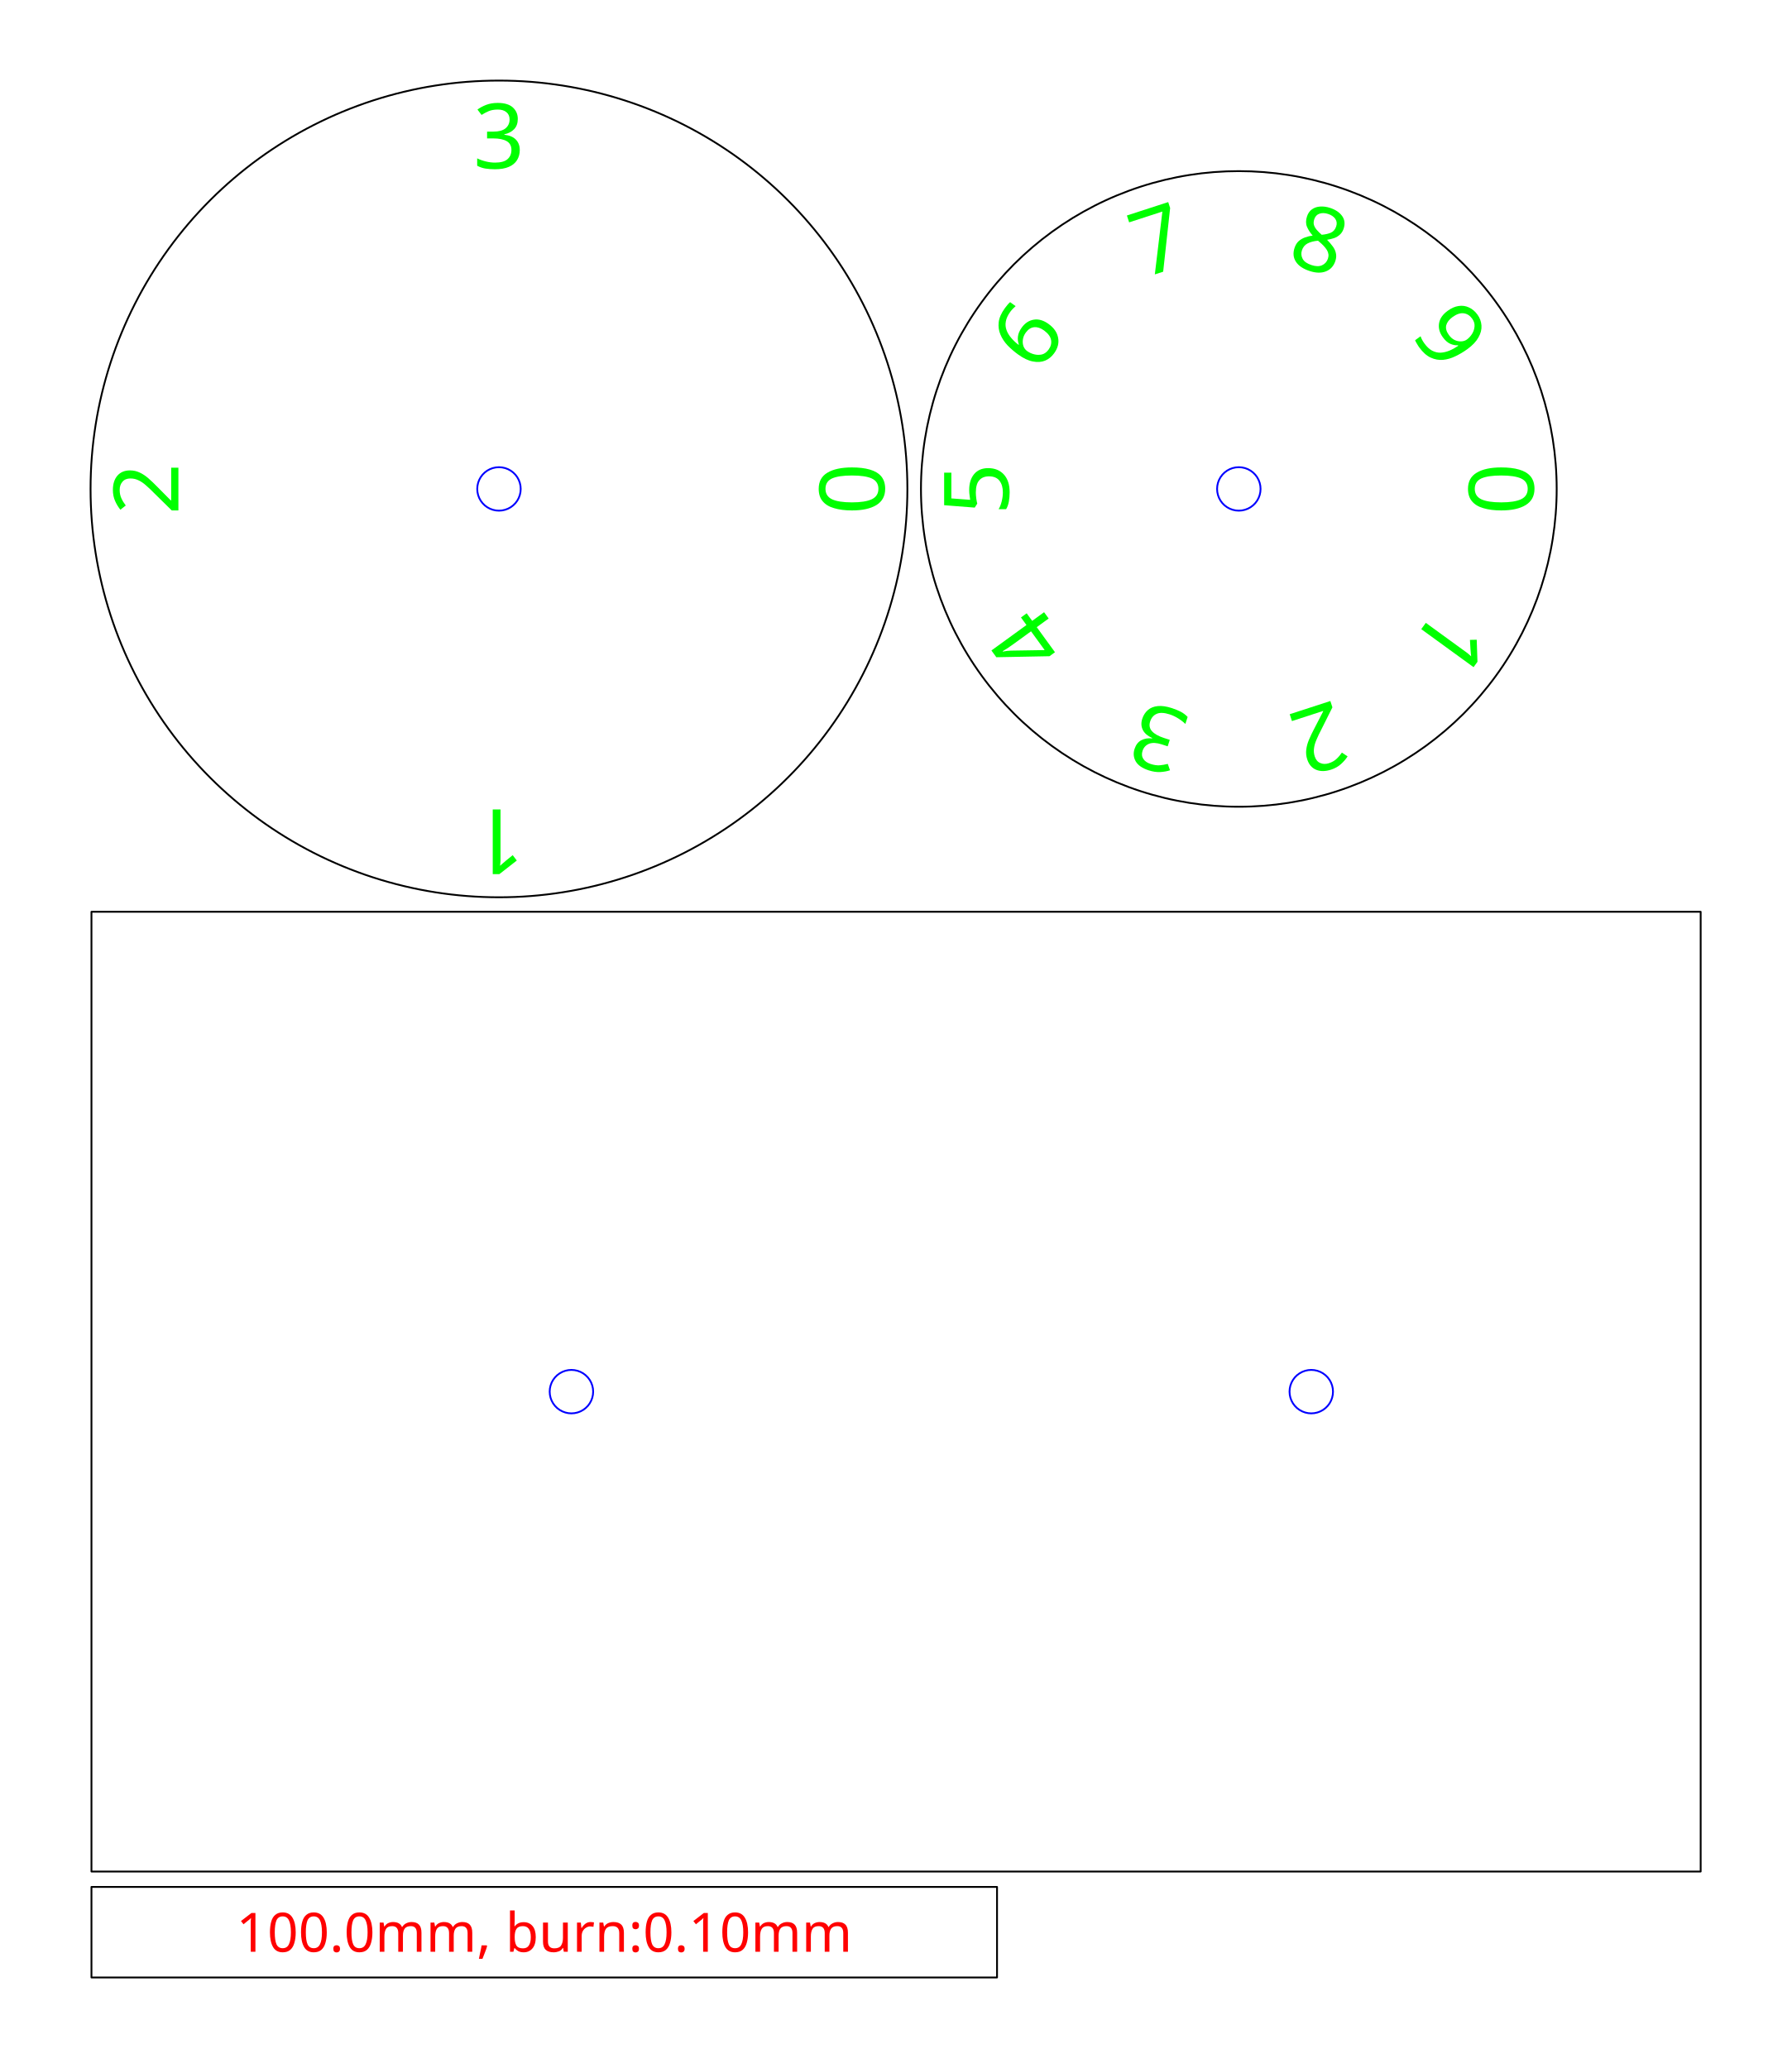
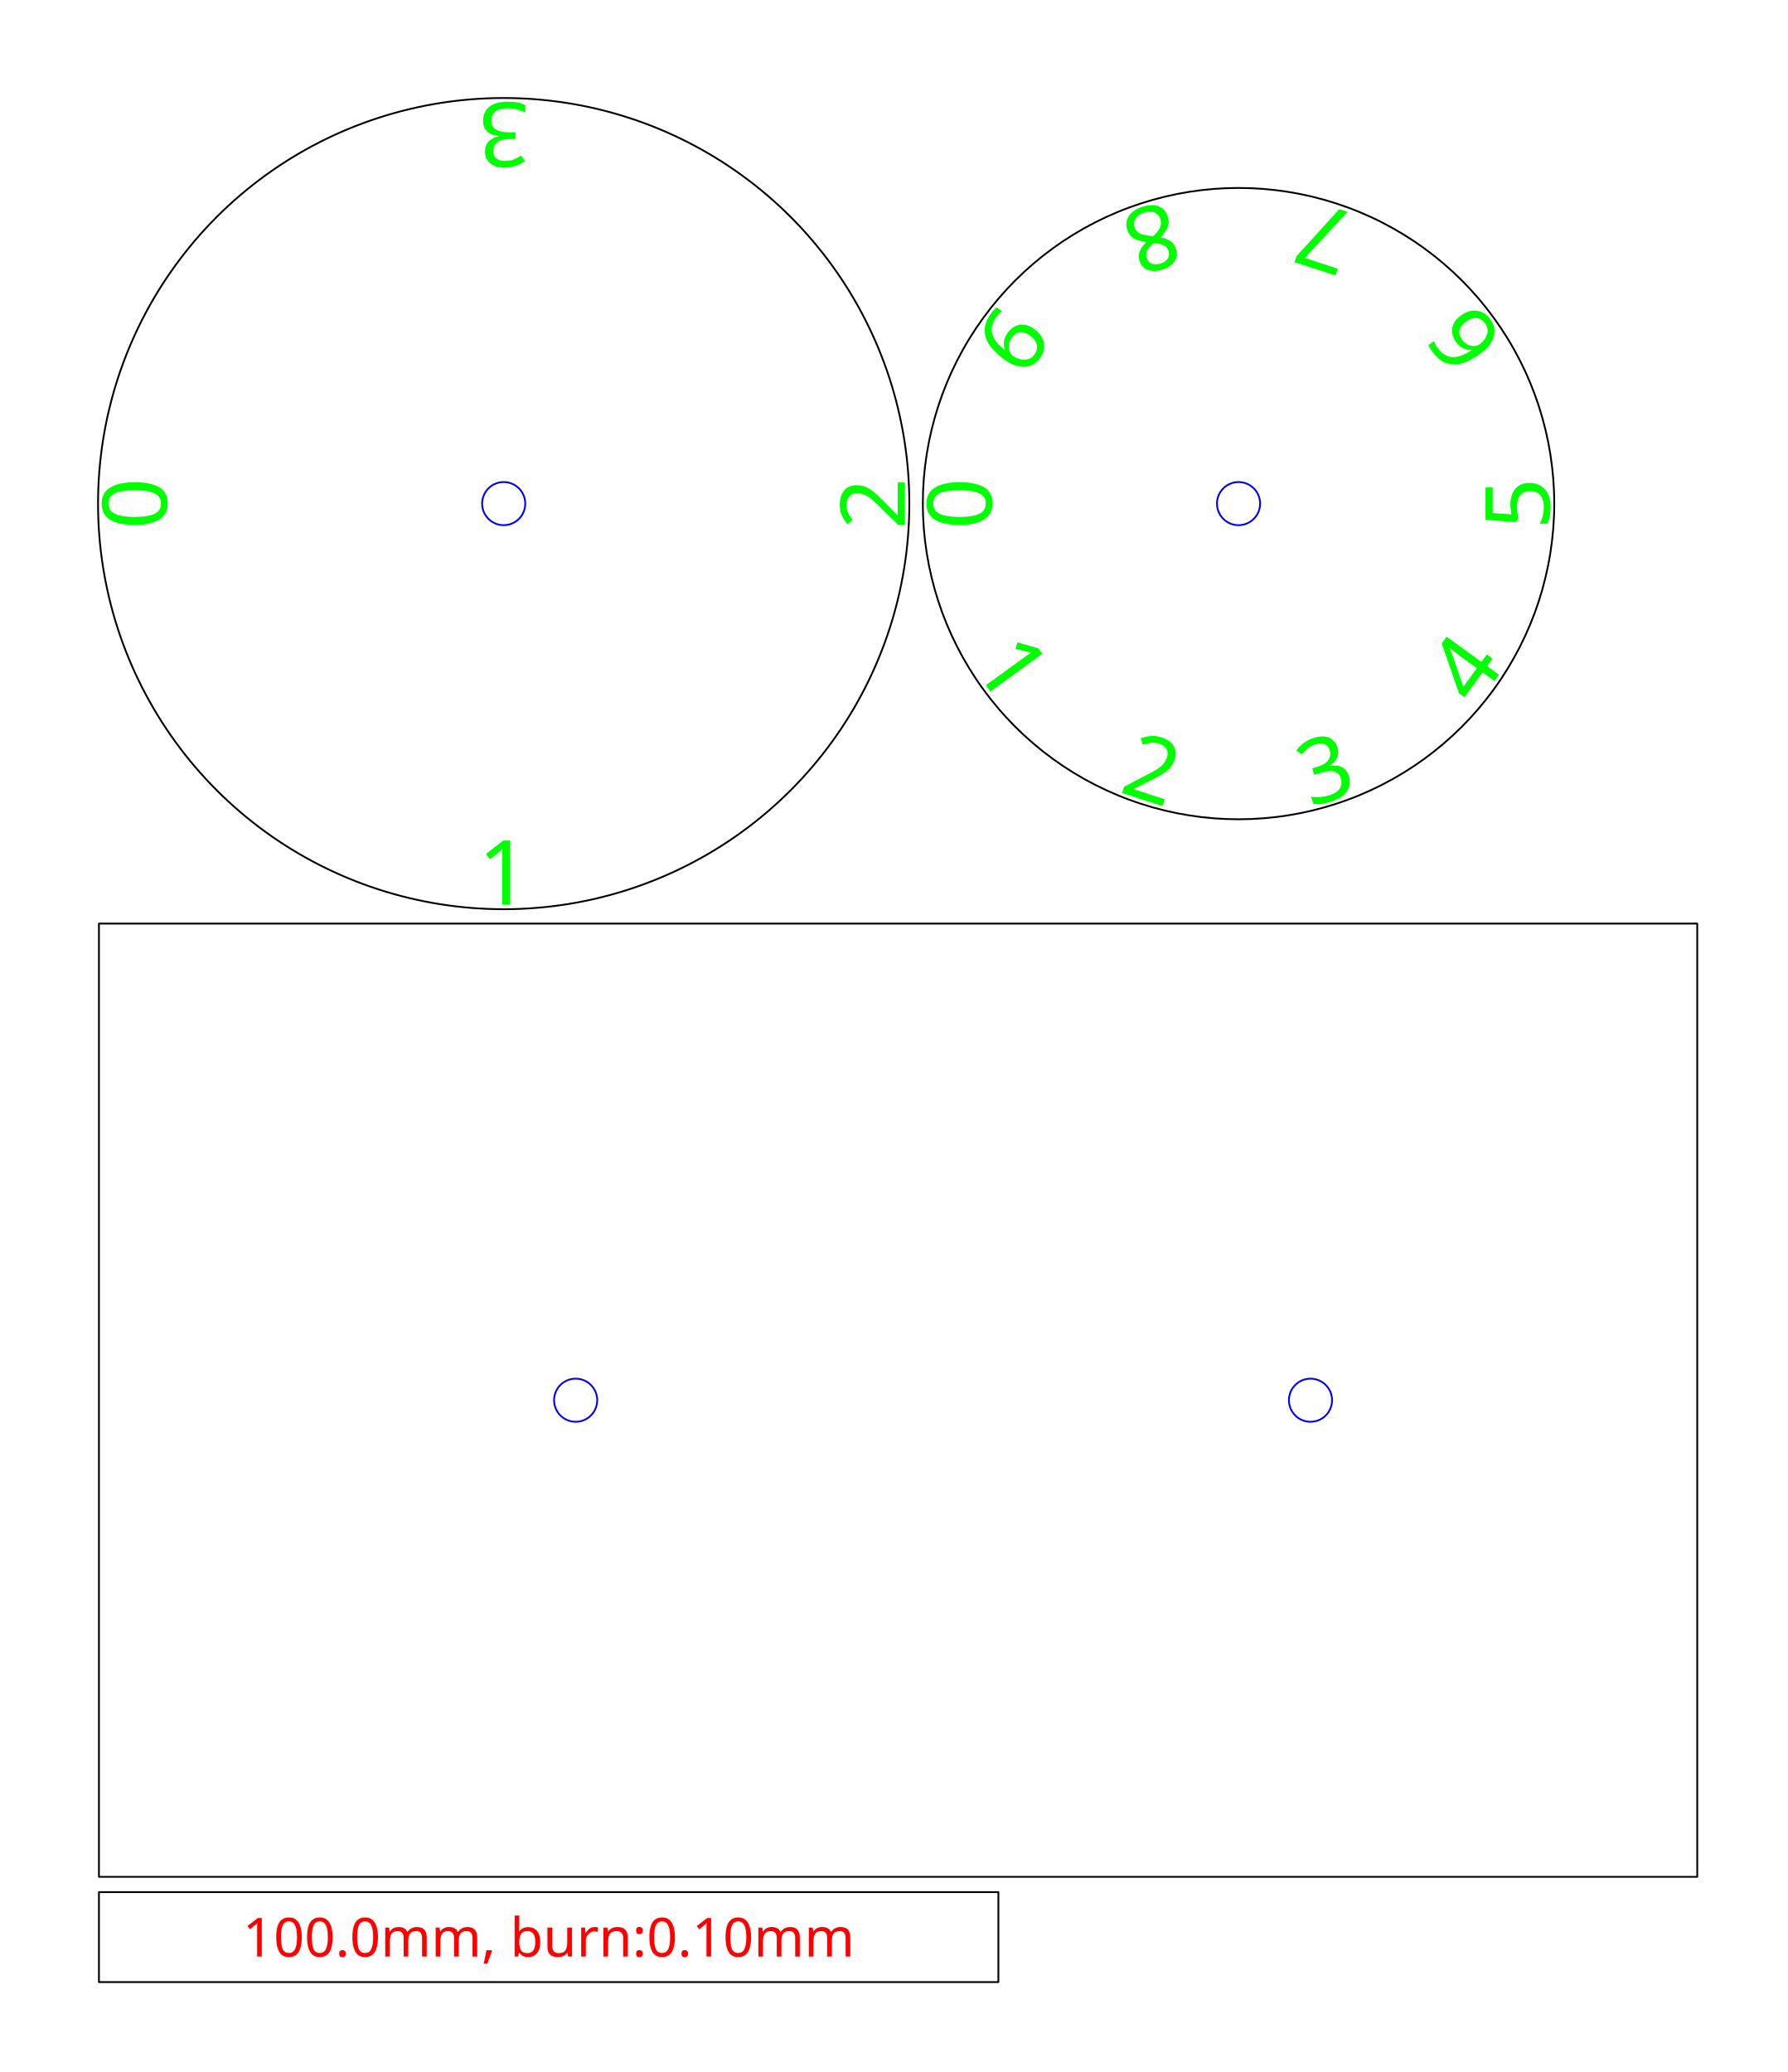
- <svg xmlns="http://www.w3.org/2000/svg" height="228.40mm" viewBox="0.0 0.0 197.80 228.40" width="197.80mm">
+ <svg xmlns="http://www.w3.org/2000/svg" height="230.40mm" viewBox="0.0 0.0 198.70 230.40" width="198.70mm">
  <g id="p-0" style="fill:none;stroke-linecap:round;stroke-linejoin:round;">
-     <path d="M 10.100 218.400 H 110.100 V 208.400 H 10.100 V 218.400 Z" stroke="rgb(0,0,0)" stroke-width="0.20" />
-     <text font-size="6px" style="font-family: sans-serif ; font-weight: normal; font-style: normal; fill: rgb(255,0,0)" text-anchor="middle" transform="matrix( 1.000 0.000 0.000 1.000 60.100 215.560 )">100.0mm, burn:0.10mm</text>
+     <path d="M 11.000 220.400 H 111.000 V 210.400 H 11.000 V 220.400 Z" stroke="rgb(0,0,0)" stroke-width="0.20" />
+     <text font-size="6px" style="font-family: sans-serif ; font-weight: normal; font-style: normal; fill: rgb(255,0,0)" text-anchor="middle" transform="matrix( 1.000 0.000 0.000 1.000 61.000 217.560 )">100.0mm, burn:0.10mm</text>
  </g>
  <g id="p-1" style="fill:none;stroke-linecap:round;stroke-linejoin:round;">
-     <path d="M 10.100 206.700 H 187.800 V 100.700 H 10.100 V 206.700 Z" stroke="rgb(0,0,0)" stroke-width="0.20" />
-     <path d="M 65.500 153.700 C 65.500 154.160 65.368 154.610 65.119 154.998 C 64.870 155.385 64.516 155.692 64.097 155.883 C 63.678 156.074 63.214 156.141 62.758 156.076 C 62.303 156.010 61.876 155.815 61.528 155.514 C 61.181 155.213 60.927 154.818 60.797 154.376 C 60.668 153.935 60.668 153.465 60.797 153.024 C 60.927 152.582 61.181 152.187 61.528 151.886 C 61.876 151.585 62.303 151.390 62.758 151.324 C 63.214 151.259 63.678 151.326 64.097 151.517 C 64.516 151.708 64.870 152.015 65.119 152.402 C 65.368 152.790 65.500 153.240 65.500 153.700 Z" stroke="rgb(0,0,255)" stroke-width="0.20" />
-     <path d="M 147.200 153.700 C 147.200 154.160 147.068 154.610 146.819 154.998 C 146.570 155.385 146.216 155.692 145.797 155.883 C 145.378 156.074 144.914 156.141 144.458 156.076 C 144.003 156.010 143.576 155.815 143.228 155.514 C 142.881 155.213 142.627 154.818 142.497 154.376 C 142.368 153.935 142.368 153.465 142.497 153.024 C 142.627 152.582 142.881 152.187 143.228 151.886 C 143.576 151.585 144.003 151.390 144.458 151.324 C 144.914 151.259 145.378 151.326 145.797 151.517 C 146.216 151.708 146.570 152.015 146.819 152.402 C 147.068 152.790 147.200 153.240 147.200 153.700 Z" stroke="rgb(0,0,255)" stroke-width="0.20" />
+     <path d="M 11.000 208.700 H 188.700 V 102.700 H 11.000 V 208.700 Z" stroke="rgb(0,0,0)" stroke-width="0.20" />
+     <path d="M 66.400 155.700 C 66.400 156.160 66.268 156.610 66.019 156.998 C 65.770 157.385 65.416 157.692 64.997 157.883 C 64.578 158.074 64.114 158.141 63.658 158.076 C 63.203 158.010 62.776 157.815 62.428 157.514 C 62.081 157.213 61.827 156.818 61.697 156.376 C 61.568 155.935 61.568 155.465 61.697 155.024 C 61.827 154.582 62.081 154.187 62.428 153.886 C 62.776 153.585 63.203 153.390 63.658 153.324 C 64.114 153.259 64.578 153.326 64.997 153.517 C 65.416 153.708 65.770 154.015 66.019 154.402 C 66.268 154.790 66.400 155.240 66.400 155.700 Z" stroke="rgb(0,0,255)" stroke-width="0.20" />
+     <path d="M 148.100 155.700 C 148.100 156.160 147.968 156.610 147.719 156.998 C 147.470 157.385 147.116 157.692 146.697 157.883 C 146.278 158.074 145.814 158.141 145.358 158.076 C 144.903 158.010 144.476 157.815 144.128 157.514 C 143.781 157.213 143.527 156.818 143.397 156.376 C 143.268 155.935 143.268 155.465 143.397 155.024 C 143.527 154.582 143.781 154.187 144.128 153.886 C 144.476 153.585 144.903 153.390 145.358 153.324 C 145.814 153.259 146.278 153.326 146.697 153.517 C 147.116 153.708 147.470 154.015 147.719 154.402 C 147.968 154.790 148.100 155.240 148.100 155.700 Z" stroke="rgb(0,0,255)" stroke-width="0.20" />
  </g>
  <g id="p-2" style="fill:none;stroke-linecap:round;stroke-linejoin:round;">
-     <path d="M 100.200 54.000 C 100.200 44.476 97.185 35.196 91.587 27.491 C 85.988 19.786 78.095 14.050 69.037 11.107 C 59.979 8.164 50.221 8.164 41.163 11.107 C 32.105 14.050 24.212 19.786 18.613 27.491 C 13.015 35.196 10.000 44.476 10.000 54.000 C 10.000 63.524 13.015 72.804 18.613 80.509 C 24.212 88.214 32.105 93.950 41.163 96.893 C 50.221 99.836 59.979 99.836 69.037 96.893 C 78.095 93.950 85.988 88.214 91.587 80.509 C 97.185 72.804 100.200 63.524 100.200 54.000 Z" stroke="rgb(0,0,0)" stroke-width="0.20" />
-     <path d="M 57.500 54.000 C 57.500 54.460 57.368 54.910 57.119 55.298 C 56.870 55.685 56.516 55.992 56.097 56.183 C 55.678 56.374 55.214 56.441 54.758 56.376 C 54.303 56.310 53.876 56.115 53.528 55.814 C 53.181 55.513 52.927 55.118 52.797 54.676 C 52.668 54.235 52.668 53.765 52.797 53.324 C 52.927 52.882 53.181 52.487 53.528 52.186 C 53.876 51.885 54.303 51.690 54.758 51.624 C 55.214 51.559 55.678 51.626 56.097 51.817 C 56.516 52.008 56.870 52.315 57.119 52.702 C 57.368 53.090 57.500 53.540 57.500 54.000 Z" stroke="rgb(0,0,255)" stroke-width="0.20" />
-     <text font-size="10.0px" style="font-family: sans-serif ; font-weight: normal; font-style: normal; fill: rgb(0,255,0)" text-anchor="middle" transform="matrix( 0.000 1.000 -1.000 0.000 90.500 54.000 )">0</text>
-     <text font-size="10.0px" style="font-family: sans-serif ; font-weight: normal; font-style: normal; fill: rgb(0,255,0)" text-anchor="middle" transform="matrix( -1.000 0.000 -0.000 -1.000 55.100 89.400 )">1</text>
-     <text font-size="10.0px" style="font-family: sans-serif ; font-weight: normal; font-style: normal; fill: rgb(0,255,0)" text-anchor="middle" transform="matrix( 0.000 -1.000 1.000 0.000 19.700 54.000 )">2</text>
-     <text font-size="10.0px" style="font-family: sans-serif ; font-weight: normal; font-style: normal; fill: rgb(0,255,0)" text-anchor="middle" transform="matrix( 1.000 0.000 0.000 1.000 55.100 18.600 )">3</text>
-     <path d="M 171.900 54.000 C 171.900 46.588 169.553 39.365 165.196 33.369 C 160.840 27.372 154.696 22.908 147.646 20.618 C 140.597 18.327 133.003 18.327 125.954 20.618 C 118.904 22.908 112.760 27.372 108.404 33.369 C 104.047 39.365 101.700 46.588 101.700 54.000 C 101.700 61.412 104.047 68.635 108.404 74.631 C 112.760 80.628 118.904 85.092 125.954 87.382 C 133.003 89.673 140.597 89.673 147.646 87.382 C 154.696 85.092 160.840 80.628 165.196 74.631 C 169.553 68.635 171.900 61.412 171.900 54.000 Z" stroke="rgb(0,0,0)" stroke-width="0.20" />
-     <path d="M 139.200 54.000 C 139.200 54.460 139.068 54.910 138.819 55.298 C 138.570 55.685 138.216 55.992 137.797 56.183 C 137.378 56.374 136.914 56.441 136.458 56.376 C 136.003 56.310 135.576 56.115 135.228 55.814 C 134.881 55.513 134.627 55.118 134.497 54.676 C 134.368 54.235 134.368 53.765 134.497 53.324 C 134.627 52.882 134.881 52.487 135.228 52.186 C 135.576 51.885 136.003 51.690 136.458 51.624 C 136.914 51.559 137.378 51.626 137.797 51.817 C 138.216 52.008 138.570 52.315 138.819 52.702 C 139.068 53.090 139.200 53.540 139.200 54.000 Z" stroke="rgb(0,0,255)" stroke-width="0.20" />
-     <text font-size="10.0px" style="font-family: sans-serif ; font-weight: normal; font-style: normal; fill: rgb(0,255,0)" text-anchor="middle" transform="matrix( 0.000 1.000 -1.000 0.000 162.200 54.000 )">0</text>
-     <text font-size="10.0px" style="font-family: sans-serif ; font-weight: normal; font-style: normal; fill: rgb(0,255,0)" text-anchor="middle" transform="matrix( -0.588 0.809 -0.809 -0.588 157.349 68.930 )">1</text>
-     <text font-size="10.0px" style="font-family: sans-serif ; font-weight: normal; font-style: normal; fill: rgb(0,255,0)" text-anchor="middle" transform="matrix( -0.951 0.309 -0.309 -0.951 144.649 78.157 )">2</text>
-     <text font-size="10.0px" style="font-family: sans-serif ; font-weight: normal; font-style: normal; fill: rgb(0,255,0)" text-anchor="middle" transform="matrix( -0.951 -0.309 0.309 -0.951 128.951 78.157 )">3</text>
-     <text font-size="10.0px" style="font-family: sans-serif ; font-weight: normal; font-style: normal; fill: rgb(0,255,0)" text-anchor="middle" transform="matrix( -0.588 -0.809 0.809 -0.588 116.251 68.930 )">4</text>
-     <text font-size="10.0px" style="font-family: sans-serif ; font-weight: normal; font-style: normal; fill: rgb(0,255,0)" text-anchor="middle" transform="matrix( 0.000 -1.000 1.000 0.000 111.400 54.000 )">5</text>
-     <text font-size="10.0px" style="font-family: sans-serif ; font-weight: normal; font-style: normal; fill: rgb(0,255,0)" text-anchor="middle" transform="matrix( 0.588 -0.809 0.809 0.588 116.251 39.070 )">6</text>
-     <text font-size="10.0px" style="font-family: sans-serif ; font-weight: normal; font-style: normal; fill: rgb(0,255,0)" text-anchor="middle" transform="matrix( 0.951 -0.309 0.309 0.951 128.951 29.843 )">7</text>
-     <text font-size="10.0px" style="font-family: sans-serif ; font-weight: normal; font-style: normal; fill: rgb(0,255,0)" text-anchor="middle" transform="matrix( 0.951 0.309 -0.309 0.951 144.649 29.843 )">8</text>
-     <text font-size="10.0px" style="font-family: sans-serif ; font-weight: normal; font-style: normal; fill: rgb(0,255,0)" text-anchor="middle" transform="matrix( 0.588 0.809 -0.809 0.588 157.349 39.070 )">9</text>
+     <path d="M 101.100 56.000 C 101.100 46.476 98.085 37.196 92.487 29.491 C 86.888 21.786 78.995 16.050 69.937 13.107 C 60.879 10.164 51.121 10.164 42.063 13.107 C 33.005 16.050 25.112 21.786 19.513 29.491 C 13.915 37.196 10.900 46.476 10.900 56.000 C 10.900 65.524 13.915 74.804 19.513 82.509 C 25.112 90.214 33.005 95.950 42.063 98.893 C 51.121 101.836 60.879 101.836 69.937 98.893 C 78.995 95.950 86.888 90.214 92.487 82.509 C 98.085 74.804 101.100 65.524 101.100 56.000 Z" stroke="rgb(0,0,0)" stroke-width="0.20" />
+     <path d="M 58.400 56.000 C 58.400 56.460 58.268 56.910 58.019 57.298 C 57.770 57.685 57.416 57.992 56.997 58.183 C 56.578 58.374 56.114 58.441 55.658 58.376 C 55.203 58.310 54.776 58.115 54.428 57.814 C 54.081 57.513 53.827 57.118 53.697 56.676 C 53.568 56.235 53.568 55.765 53.697 55.324 C 53.827 54.882 54.081 54.487 54.428 54.186 C 54.776 53.885 55.203 53.690 55.658 53.624 C 56.114 53.559 56.578 53.626 56.997 53.817 C 57.416 54.008 57.770 54.315 58.019 54.702 C 58.268 55.090 58.400 55.540 58.400 56.000 Z" stroke="rgb(0,0,255)" stroke-width="0.20" />
+     <text font-size="10.0px" style="font-family: sans-serif ; font-weight: normal; font-style: normal; fill: rgb(0,255,0)" text-anchor="middle" transform="matrix( 0.000 1.000 -1.000 0.000 11.400 56.000 )">0</text>
+     <text font-size="10.0px" style="font-family: sans-serif ; font-weight: normal; font-style: normal; fill: rgb(0,255,0)" text-anchor="middle" transform="matrix( 1.000 0.000 0.000 1.000 56.000 100.600 )">1</text>
+     <text font-size="10.0px" style="font-family: sans-serif ; font-weight: normal; font-style: normal; fill: rgb(0,255,0)" text-anchor="middle" transform="matrix( 0.000 -1.000 1.000 0.000 100.600 56.000 )">2</text>
+     <text font-size="10.0px" style="font-family: sans-serif ; font-weight: normal; font-style: normal; fill: rgb(0,255,0)" text-anchor="middle" transform="matrix( -1.000 0.000 -0.000 -1.000 56.000 11.400 )">3</text>
+     <path d="M 172.800 56.000 C 172.800 48.588 170.453 41.365 166.096 35.369 C 161.740 29.372 155.596 24.908 148.546 22.618 C 141.497 20.327 133.903 20.327 126.854 22.618 C 119.804 24.908 113.660 29.372 109.304 35.369 C 104.947 41.365 102.600 48.588 102.600 56.000 C 102.600 63.412 104.947 70.635 109.304 76.631 C 113.660 82.628 119.804 87.092 126.854 89.382 C 133.903 91.673 141.497 91.673 148.546 89.382 C 155.596 87.092 161.740 82.628 166.096 76.631 C 170.453 70.635 172.800 63.412 172.800 56.000 Z" stroke="rgb(0,0,0)" stroke-width="0.20" />
+     <path d="M 140.100 56.000 C 140.100 56.460 139.968 56.910 139.719 57.298 C 139.470 57.685 139.116 57.992 138.697 58.183 C 138.278 58.374 137.814 58.441 137.358 58.376 C 136.903 58.310 136.476 58.115 136.128 57.814 C 135.781 57.513 135.527 57.118 135.397 56.676 C 135.268 56.235 135.268 55.765 135.397 55.324 C 135.527 54.882 135.781 54.487 136.128 54.186 C 136.476 53.885 136.903 53.690 137.358 53.624 C 137.814 53.559 138.278 53.626 138.697 53.817 C 139.116 54.008 139.470 54.315 139.719 54.702 C 139.968 55.090 140.100 55.540 140.100 56.000 Z" stroke="rgb(0,0,255)" stroke-width="0.20" />
+     <text font-size="10.0px" style="font-family: sans-serif ; font-weight: normal; font-style: normal; fill: rgb(0,255,0)" text-anchor="middle" transform="matrix( 0.000 1.000 -1.000 0.000 103.100 56.000 )">0</text>
+     <text font-size="10.0px" style="font-family: sans-serif ; font-weight: normal; font-style: normal; fill: rgb(0,255,0)" text-anchor="middle" transform="matrix( 0.588 0.809 -0.809 0.588 109.708 76.337 )">1</text>
+     <text font-size="10.0px" style="font-family: sans-serif ; font-weight: normal; font-style: normal; fill: rgb(0,255,0)" text-anchor="middle" transform="matrix( 0.951 0.309 -0.309 0.951 127.008 88.907 )">2</text>
+     <text font-size="10.0px" style="font-family: sans-serif ; font-weight: normal; font-style: normal; fill: rgb(0,255,0)" text-anchor="middle" transform="matrix( 0.951 -0.309 0.309 0.951 148.392 88.907 )">3</text>
+     <text font-size="10.0px" style="font-family: sans-serif ; font-weight: normal; font-style: normal; fill: rgb(0,255,0)" text-anchor="middle" transform="matrix( 0.588 -0.809 0.809 0.588 165.692 76.337 )">4</text>
+     <text font-size="10.0px" style="font-family: sans-serif ; font-weight: normal; font-style: normal; fill: rgb(0,255,0)" text-anchor="middle" transform="matrix( 0.000 -1.000 1.000 0.000 172.300 56.000 )">5</text>
+     <text font-size="10.0px" style="font-family: sans-serif ; font-weight: normal; font-style: normal; fill: rgb(0,255,0)" text-anchor="middle" transform="matrix( -0.588 -0.809 0.809 -0.588 165.692 35.663 )">6</text>
+     <text font-size="10.0px" style="font-family: sans-serif ; font-weight: normal; font-style: normal; fill: rgb(0,255,0)" text-anchor="middle" transform="matrix( -0.951 -0.309 0.309 -0.951 148.392 23.093 )">7</text>
+     <text font-size="10.0px" style="font-family: sans-serif ; font-weight: normal; font-style: normal; fill: rgb(0,255,0)" text-anchor="middle" transform="matrix( -0.951 0.309 -0.309 -0.951 127.008 23.093 )">8</text>
+     <text font-size="10.0px" style="font-family: sans-serif ; font-weight: normal; font-style: normal; fill: rgb(0,255,0)" text-anchor="middle" transform="matrix( -0.588 0.809 -0.809 -0.588 109.708 35.663 )">9</text>
  </g>
</svg>
